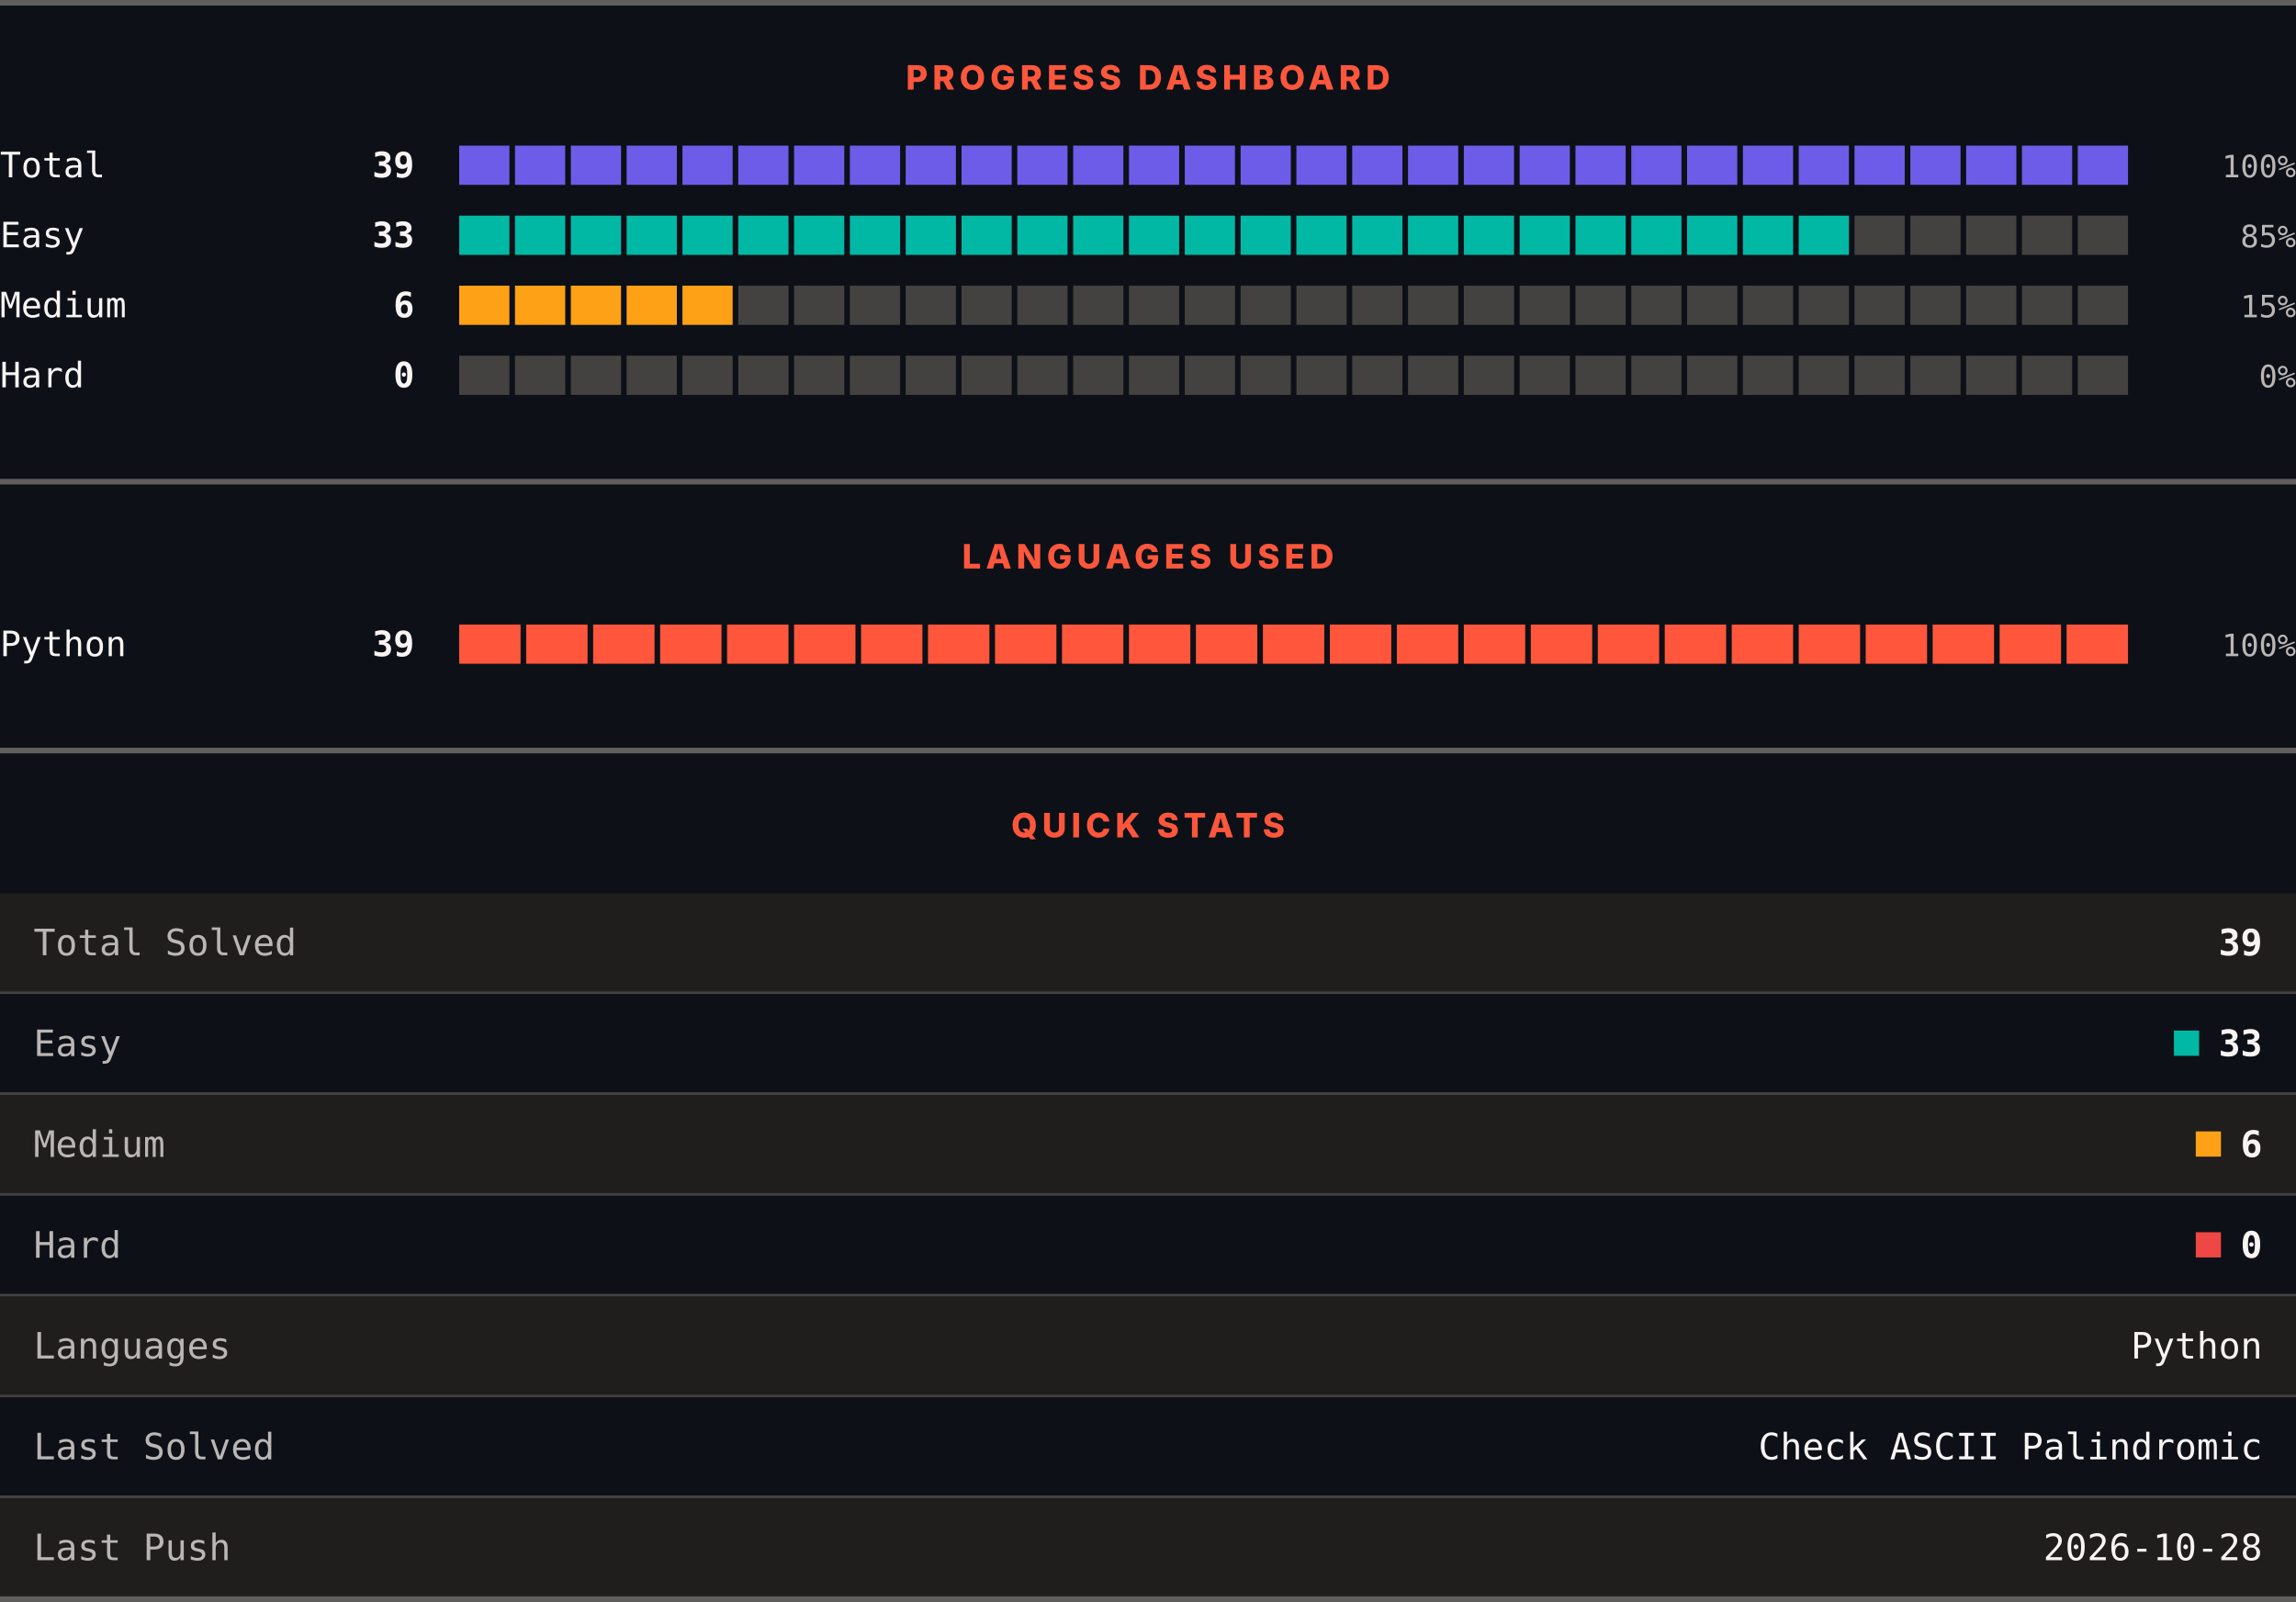
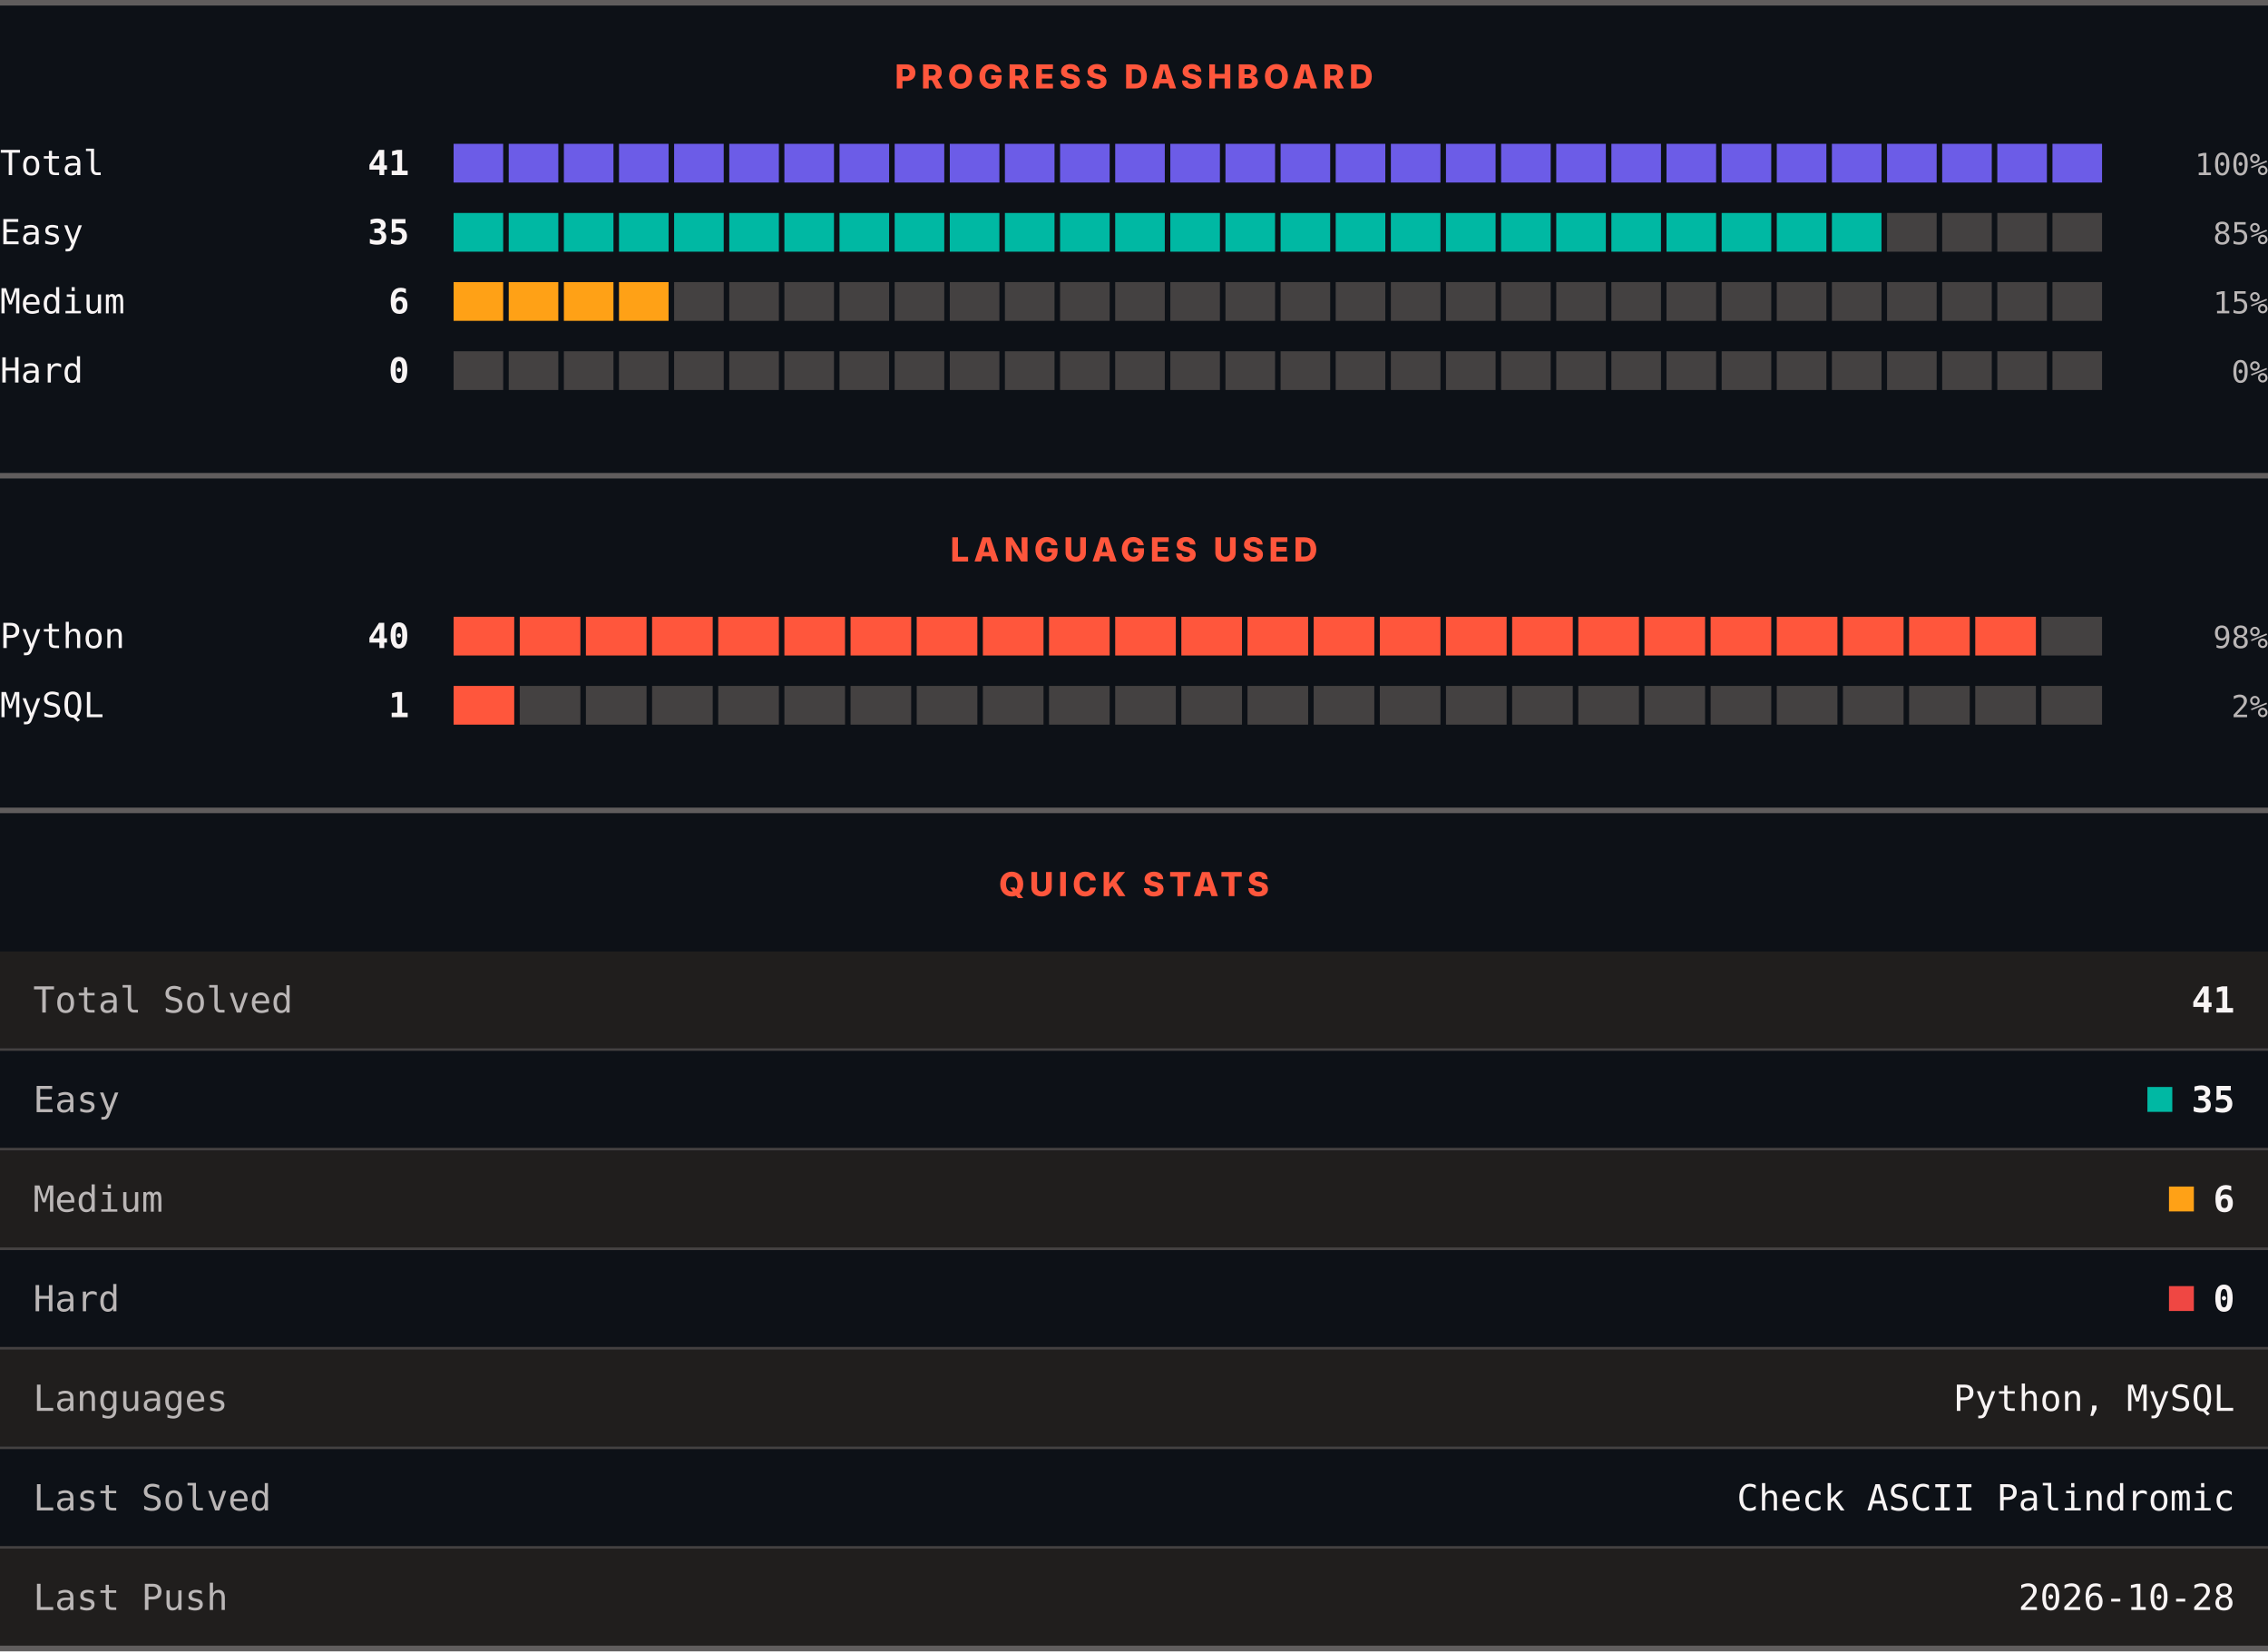
- <svg xmlns="http://www.w3.org/2000/svg" width="820" height="572" viewBox="0 0 820 572" role="img" aria-label="LeetCode progress, languages and quick stats">
-   <rect width="820" height="572" fill="#0d1117" />
+ <svg xmlns="http://www.w3.org/2000/svg" width="820" height="597" viewBox="0 0 820 597" role="img" aria-label="LeetCode progress, languages and quick stats">
+   <rect width="820" height="597" fill="#0d1117" />
  <rect x="0" y="0" width="820" height="2" fill="#605d5d" />
  <text x="410" y="32" text-anchor="middle" font-family="Archivo, system-ui, -apple-system, Segoe UI, sans-serif" font-size="12" font-weight="800" letter-spacing="1.68" fill="#ff563c">PROGRESS DASHBOARD</text>
  <text x="0" y="63.3" font-family="ui-monospace, SFMono-Regular, Menlo, Consolas, monospace" font-size="12.5" fill="#f8f4f4">Total</text>
-   <text x="148" y="63.3" text-anchor="end" font-family="ui-monospace, SFMono-Regular, Menlo, Consolas, monospace" font-size="12.5" font-weight="700" fill="#f8f4f4">39</text>
+   <text x="148" y="63.3" text-anchor="end" font-family="ui-monospace, SFMono-Regular, Menlo, Consolas, monospace" font-size="12.5" font-weight="700" fill="#f8f4f4">41</text>
  <rect x="164.00" y="52" width="17.93" height="14" fill="#6c5ce7" />
  <rect x="183.93" y="52" width="17.93" height="14" fill="#6c5ce7" />
  <rect x="203.87" y="52" width="17.93" height="14" fill="#6c5ce7" />
  <rect x="223.80" y="52" width="17.93" height="14" fill="#6c5ce7" />
  <rect x="243.73" y="52" width="17.93" height="14" fill="#6c5ce7" />
  <rect x="263.67" y="52" width="17.93" height="14" fill="#6c5ce7" />
  <rect x="283.60" y="52" width="17.93" height="14" fill="#6c5ce7" />
  <rect x="303.53" y="52" width="17.93" height="14" fill="#6c5ce7" />
  <rect x="323.47" y="52" width="17.93" height="14" fill="#6c5ce7" />
  <rect x="343.40" y="52" width="17.93" height="14" fill="#6c5ce7" />
  <rect x="363.33" y="52" width="17.93" height="14" fill="#6c5ce7" />
  <rect x="383.27" y="52" width="17.93" height="14" fill="#6c5ce7" />
  <rect x="403.20" y="52" width="17.93" height="14" fill="#6c5ce7" />
  <rect x="423.13" y="52" width="17.93" height="14" fill="#6c5ce7" />
  <rect x="443.07" y="52" width="17.93" height="14" fill="#6c5ce7" />
  <rect x="463.00" y="52" width="17.93" height="14" fill="#6c5ce7" />
  <rect x="482.93" y="52" width="17.93" height="14" fill="#6c5ce7" />
  <rect x="502.87" y="52" width="17.93" height="14" fill="#6c5ce7" />
  <rect x="522.80" y="52" width="17.93" height="14" fill="#6c5ce7" />
  <rect x="542.73" y="52" width="17.93" height="14" fill="#6c5ce7" />
  <rect x="562.67" y="52" width="17.93" height="14" fill="#6c5ce7" />
  <rect x="582.60" y="52" width="17.93" height="14" fill="#6c5ce7" />
  <rect x="602.53" y="52" width="17.93" height="14" fill="#6c5ce7" />
  <rect x="622.47" y="52" width="17.93" height="14" fill="#6c5ce7" />
  <rect x="642.40" y="52" width="17.93" height="14" fill="#6c5ce7" />
  <rect x="662.33" y="52" width="17.93" height="14" fill="#6c5ce7" />
  <rect x="682.27" y="52" width="17.93" height="14" fill="#6c5ce7" />
  <rect x="702.20" y="52" width="17.93" height="14" fill="#6c5ce7" />
  <rect x="722.13" y="52" width="17.93" height="14" fill="#6c5ce7" />
  <rect x="742.07" y="52" width="17.93" height="14" fill="#6c5ce7" />
  <text x="820" y="63.3" text-anchor="end" font-family="ui-monospace, SFMono-Regular, Menlo, Consolas, monospace" font-size="11" fill="#bab6b6">100%</text>
  <text x="0" y="88.3" font-family="ui-monospace, SFMono-Regular, Menlo, Consolas, monospace" font-size="12.5" fill="#f8f4f4">Easy</text>
-   <text x="148" y="88.3" text-anchor="end" font-family="ui-monospace, SFMono-Regular, Menlo, Consolas, monospace" font-size="12.5" font-weight="700" fill="#f8f4f4">33</text>
+   <text x="148" y="88.3" text-anchor="end" font-family="ui-monospace, SFMono-Regular, Menlo, Consolas, monospace" font-size="12.5" font-weight="700" fill="#f8f4f4">35</text>
  <rect x="164.00" y="77" width="17.93" height="14" fill="#00b8a3" />
  <rect x="183.93" y="77" width="17.93" height="14" fill="#00b8a3" />
  <rect x="203.87" y="77" width="17.93" height="14" fill="#00b8a3" />
  <rect x="223.80" y="77" width="17.93" height="14" fill="#00b8a3" />
  <rect x="243.73" y="77" width="17.93" height="14" fill="#00b8a3" />
  <rect x="263.67" y="77" width="17.93" height="14" fill="#00b8a3" />
  <rect x="283.60" y="77" width="17.93" height="14" fill="#00b8a3" />
  <rect x="303.53" y="77" width="17.93" height="14" fill="#00b8a3" />
  <rect x="323.47" y="77" width="17.93" height="14" fill="#00b8a3" />
  <rect x="343.40" y="77" width="17.93" height="14" fill="#00b8a3" />
  <rect x="363.33" y="77" width="17.93" height="14" fill="#00b8a3" />
  <rect x="383.27" y="77" width="17.93" height="14" fill="#00b8a3" />
  <rect x="403.20" y="77" width="17.93" height="14" fill="#00b8a3" />
  <rect x="423.13" y="77" width="17.93" height="14" fill="#00b8a3" />
  <rect x="443.07" y="77" width="17.93" height="14" fill="#00b8a3" />
  <rect x="463.00" y="77" width="17.93" height="14" fill="#00b8a3" />
  <rect x="482.93" y="77" width="17.93" height="14" fill="#00b8a3" />
  <rect x="502.87" y="77" width="17.93" height="14" fill="#00b8a3" />
  <rect x="522.80" y="77" width="17.93" height="14" fill="#00b8a3" />
  <rect x="542.73" y="77" width="17.93" height="14" fill="#00b8a3" />
  <rect x="562.67" y="77" width="17.93" height="14" fill="#00b8a3" />
  <rect x="582.60" y="77" width="17.93" height="14" fill="#00b8a3" />
  <rect x="602.53" y="77" width="17.93" height="14" fill="#00b8a3" />
  <rect x="622.47" y="77" width="17.93" height="14" fill="#00b8a3" />
  <rect x="642.40" y="77" width="17.93" height="14" fill="#00b8a3" />
-   <rect x="662.33" y="77" width="17.93" height="14" fill="#444141" />
+   <rect x="662.33" y="77" width="17.93" height="14" fill="#00b8a3" />
  <rect x="682.27" y="77" width="17.93" height="14" fill="#444141" />
  <rect x="702.20" y="77" width="17.93" height="14" fill="#444141" />
  <rect x="722.13" y="77" width="17.93" height="14" fill="#444141" />
  <rect x="742.07" y="77" width="17.93" height="14" fill="#444141" />
  <text x="820" y="88.3" text-anchor="end" font-family="ui-monospace, SFMono-Regular, Menlo, Consolas, monospace" font-size="11" fill="#bab6b6">85%</text>
  <text x="0" y="113.3" font-family="ui-monospace, SFMono-Regular, Menlo, Consolas, monospace" font-size="12.5" fill="#f8f4f4">Medium</text>
  <text x="148" y="113.3" text-anchor="end" font-family="ui-monospace, SFMono-Regular, Menlo, Consolas, monospace" font-size="12.5" font-weight="700" fill="#f8f4f4">6</text>
  <rect x="164.00" y="102" width="17.93" height="14" fill="#ffa116" />
  <rect x="183.93" y="102" width="17.93" height="14" fill="#ffa116" />
  <rect x="203.87" y="102" width="17.93" height="14" fill="#ffa116" />
  <rect x="223.80" y="102" width="17.93" height="14" fill="#ffa116" />
-   <rect x="243.73" y="102" width="17.93" height="14" fill="#ffa116" />
+   <rect x="243.73" y="102" width="17.93" height="14" fill="#444141" />
  <rect x="263.67" y="102" width="17.93" height="14" fill="#444141" />
  <rect x="283.60" y="102" width="17.93" height="14" fill="#444141" />
  <rect x="303.53" y="102" width="17.93" height="14" fill="#444141" />
  <rect x="323.47" y="102" width="17.93" height="14" fill="#444141" />
  <rect x="343.40" y="102" width="17.93" height="14" fill="#444141" />
  <rect x="363.33" y="102" width="17.93" height="14" fill="#444141" />
  <rect x="383.27" y="102" width="17.93" height="14" fill="#444141" />
  <rect x="403.20" y="102" width="17.93" height="14" fill="#444141" />
  <rect x="423.13" y="102" width="17.93" height="14" fill="#444141" />
  <rect x="443.07" y="102" width="17.93" height="14" fill="#444141" />
  <rect x="463.00" y="102" width="17.93" height="14" fill="#444141" />
  <rect x="482.93" y="102" width="17.93" height="14" fill="#444141" />
  <rect x="502.87" y="102" width="17.93" height="14" fill="#444141" />
  <rect x="522.80" y="102" width="17.93" height="14" fill="#444141" />
  <rect x="542.73" y="102" width="17.93" height="14" fill="#444141" />
  <rect x="562.67" y="102" width="17.93" height="14" fill="#444141" />
  <rect x="582.60" y="102" width="17.93" height="14" fill="#444141" />
  <rect x="602.53" y="102" width="17.93" height="14" fill="#444141" />
  <rect x="622.47" y="102" width="17.93" height="14" fill="#444141" />
  <rect x="642.40" y="102" width="17.93" height="14" fill="#444141" />
  <rect x="662.33" y="102" width="17.93" height="14" fill="#444141" />
  <rect x="682.27" y="102" width="17.93" height="14" fill="#444141" />
  <rect x="702.20" y="102" width="17.93" height="14" fill="#444141" />
  <rect x="722.13" y="102" width="17.93" height="14" fill="#444141" />
  <rect x="742.07" y="102" width="17.93" height="14" fill="#444141" />
  <text x="820" y="113.3" text-anchor="end" font-family="ui-monospace, SFMono-Regular, Menlo, Consolas, monospace" font-size="11" fill="#bab6b6">15%</text>
  <text x="0" y="138.3" font-family="ui-monospace, SFMono-Regular, Menlo, Consolas, monospace" font-size="12.5" fill="#f8f4f4">Hard</text>
  <text x="148" y="138.3" text-anchor="end" font-family="ui-monospace, SFMono-Regular, Menlo, Consolas, monospace" font-size="12.5" font-weight="700" fill="#f8f4f4">0</text>
  <rect x="164.00" y="127" width="17.93" height="14" fill="#444141" />
  <rect x="183.93" y="127" width="17.93" height="14" fill="#444141" />
  <rect x="203.87" y="127" width="17.93" height="14" fill="#444141" />
  <rect x="223.80" y="127" width="17.93" height="14" fill="#444141" />
  <rect x="243.73" y="127" width="17.93" height="14" fill="#444141" />
  <rect x="263.67" y="127" width="17.93" height="14" fill="#444141" />
  <rect x="283.60" y="127" width="17.93" height="14" fill="#444141" />
  <rect x="303.53" y="127" width="17.93" height="14" fill="#444141" />
  <rect x="323.47" y="127" width="17.93" height="14" fill="#444141" />
  <rect x="343.40" y="127" width="17.93" height="14" fill="#444141" />
  <rect x="363.33" y="127" width="17.93" height="14" fill="#444141" />
  <rect x="383.27" y="127" width="17.93" height="14" fill="#444141" />
  <rect x="403.20" y="127" width="17.93" height="14" fill="#444141" />
  <rect x="423.13" y="127" width="17.93" height="14" fill="#444141" />
  <rect x="443.07" y="127" width="17.93" height="14" fill="#444141" />
  <rect x="463.00" y="127" width="17.93" height="14" fill="#444141" />
  <rect x="482.93" y="127" width="17.93" height="14" fill="#444141" />
  <rect x="502.87" y="127" width="17.93" height="14" fill="#444141" />
  <rect x="522.80" y="127" width="17.93" height="14" fill="#444141" />
  <rect x="542.73" y="127" width="17.93" height="14" fill="#444141" />
  <rect x="562.67" y="127" width="17.93" height="14" fill="#444141" />
  <rect x="582.60" y="127" width="17.93" height="14" fill="#444141" />
  <rect x="602.53" y="127" width="17.93" height="14" fill="#444141" />
  <rect x="622.47" y="127" width="17.93" height="14" fill="#444141" />
  <rect x="642.40" y="127" width="17.93" height="14" fill="#444141" />
  <rect x="662.33" y="127" width="17.93" height="14" fill="#444141" />
  <rect x="682.27" y="127" width="17.93" height="14" fill="#444141" />
  <rect x="702.20" y="127" width="17.93" height="14" fill="#444141" />
  <rect x="722.13" y="127" width="17.93" height="14" fill="#444141" />
  <rect x="742.07" y="127" width="17.93" height="14" fill="#444141" />
  <text x="820" y="138.3" text-anchor="end" font-family="ui-monospace, SFMono-Regular, Menlo, Consolas, monospace" font-size="11" fill="#bab6b6">0%</text>
  <rect x="0" y="171" width="820" height="2" fill="#605d5d" />
  <text x="410" y="203" text-anchor="middle" font-family="Archivo, system-ui, -apple-system, Segoe UI, sans-serif" font-size="12" font-weight="800" letter-spacing="1.68" fill="#ff563c">LANGUAGES USED</text>
  <text x="0" y="234.3" font-family="ui-monospace, SFMono-Regular, Menlo, Consolas, monospace" font-size="12.5" fill="#f8f4f4">Python</text>
-   <text x="148" y="234.3" text-anchor="end" font-family="ui-monospace, SFMono-Regular, Menlo, Consolas, monospace" font-size="12.5" font-weight="700" fill="#f8f4f4">39</text>
+   <text x="148" y="234.3" text-anchor="end" font-family="ui-monospace, SFMono-Regular, Menlo, Consolas, monospace" font-size="12.5" font-weight="700" fill="#f8f4f4">40</text>
  <rect x="164.00" y="223" width="21.92" height="14" fill="#ff563c" />
  <rect x="187.92" y="223" width="21.92" height="14" fill="#ff563c" />
  <rect x="211.84" y="223" width="21.92" height="14" fill="#ff563c" />
  <rect x="235.76" y="223" width="21.92" height="14" fill="#ff563c" />
  <rect x="259.68" y="223" width="21.92" height="14" fill="#ff563c" />
  <rect x="283.60" y="223" width="21.92" height="14" fill="#ff563c" />
  <rect x="307.52" y="223" width="21.92" height="14" fill="#ff563c" />
  <rect x="331.44" y="223" width="21.92" height="14" fill="#ff563c" />
  <rect x="355.36" y="223" width="21.92" height="14" fill="#ff563c" />
  <rect x="379.28" y="223" width="21.92" height="14" fill="#ff563c" />
  <rect x="403.20" y="223" width="21.92" height="14" fill="#ff563c" />
  <rect x="427.12" y="223" width="21.92" height="14" fill="#ff563c" />
  <rect x="451.04" y="223" width="21.92" height="14" fill="#ff563c" />
  <rect x="474.96" y="223" width="21.92" height="14" fill="#ff563c" />
  <rect x="498.88" y="223" width="21.92" height="14" fill="#ff563c" />
  <rect x="522.80" y="223" width="21.92" height="14" fill="#ff563c" />
  <rect x="546.72" y="223" width="21.92" height="14" fill="#ff563c" />
  <rect x="570.64" y="223" width="21.92" height="14" fill="#ff563c" />
  <rect x="594.56" y="223" width="21.92" height="14" fill="#ff563c" />
  <rect x="618.48" y="223" width="21.92" height="14" fill="#ff563c" />
  <rect x="642.40" y="223" width="21.92" height="14" fill="#ff563c" />
  <rect x="666.32" y="223" width="21.92" height="14" fill="#ff563c" />
  <rect x="690.24" y="223" width="21.92" height="14" fill="#ff563c" />
  <rect x="714.16" y="223" width="21.92" height="14" fill="#ff563c" />
-   <rect x="738.08" y="223" width="21.92" height="14" fill="#ff563c" />
-   <text x="820" y="234.3" text-anchor="end" font-family="ui-monospace, SFMono-Regular, Menlo, Consolas, monospace" font-size="11" fill="#bab6b6">100%</text>
-   <rect x="0" y="267" width="820" height="2" fill="#605d5d" />
-   <text x="410" y="299" text-anchor="middle" font-family="Archivo, system-ui, -apple-system, Segoe UI, sans-serif" font-size="12" font-weight="800" letter-spacing="1.68" fill="#ff563c">QUICK STATS</text>
-   <rect x="0" y="319" width="820" height="35" fill="#201e1d" />
-   <text x="12" y="341.1" font-family="ui-monospace, SFMono-Regular, Menlo, Consolas, monospace" font-size="13" fill="#bab6b6">Total Solved</text>
-   <text x="808" y="341.1" text-anchor="end" font-family="ui-monospace, SFMono-Regular, Menlo, Consolas, monospace" font-size="13" font-weight="700" fill="#f8f4f4">39</text>
-   <rect x="0" y="354" width="820" height="1" fill="#444141" />
-   <rect x="0" y="355" width="820" height="35" fill="#0d1117" />
-   <text x="12" y="377.1" font-family="ui-monospace, SFMono-Regular, Menlo, Consolas, monospace" font-size="13" fill="#bab6b6">Easy</text>
-   <rect x="776.4" y="368" width="9" height="9" fill="#00b8a3" />
-   <text x="808" y="377.1" text-anchor="end" font-family="ui-monospace, SFMono-Regular, Menlo, Consolas, monospace" font-size="13" font-weight="700" fill="#f8f4f4">33</text>
-   <rect x="0" y="390" width="820" height="1" fill="#444141" />
-   <rect x="0" y="391" width="820" height="35" fill="#201e1d" />
-   <text x="12" y="413.1" font-family="ui-monospace, SFMono-Regular, Menlo, Consolas, monospace" font-size="13" fill="#bab6b6">Medium</text>
-   <rect x="784.2" y="404" width="9" height="9" fill="#ffa116" />
-   <text x="808" y="413.1" text-anchor="end" font-family="ui-monospace, SFMono-Regular, Menlo, Consolas, monospace" font-size="13" font-weight="700" fill="#f8f4f4">6</text>
-   <rect x="0" y="426" width="820" height="1" fill="#444141" />
-   <rect x="0" y="427" width="820" height="35" fill="#0d1117" />
-   <text x="12" y="449.1" font-family="ui-monospace, SFMono-Regular, Menlo, Consolas, monospace" font-size="13" fill="#bab6b6">Hard</text>
-   <rect x="784.2" y="440" width="9" height="9" fill="#ef4743" />
-   <text x="808" y="449.1" text-anchor="end" font-family="ui-monospace, SFMono-Regular, Menlo, Consolas, monospace" font-size="13" font-weight="700" fill="#f8f4f4">0</text>
-   <rect x="0" y="462" width="820" height="1" fill="#444141" />
-   <rect x="0" y="463" width="820" height="35" fill="#201e1d" />
-   <text x="12" y="485.1" font-family="ui-monospace, SFMono-Regular, Menlo, Consolas, monospace" font-size="13" fill="#bab6b6">Languages</text>
-   <text x="808" y="485.1" text-anchor="end" font-family="ui-monospace, SFMono-Regular, Menlo, Consolas, monospace" font-size="13" fill="#f8f4f4">Python</text>
-   <rect x="0" y="498" width="820" height="1" fill="#444141" />
-   <rect x="0" y="499" width="820" height="35" fill="#0d1117" />
-   <text x="12" y="521.1" font-family="ui-monospace, SFMono-Regular, Menlo, Consolas, monospace" font-size="13" fill="#bab6b6">Last Solved</text>
-   <text x="808" y="521.1" text-anchor="end" font-family="ui-monospace, SFMono-Regular, Menlo, Consolas, monospace" font-size="13" fill="#f8f4f4">Check ASCII Palindromic</text>
-   <rect x="0" y="534" width="820" height="1" fill="#444141" />
-   <rect x="0" y="535" width="820" height="35" fill="#201e1d" />
-   <text x="12" y="557.1" font-family="ui-monospace, SFMono-Regular, Menlo, Consolas, monospace" font-size="13" fill="#bab6b6">Last Push</text>
-   <text x="808" y="557.1" text-anchor="end" font-family="ui-monospace, SFMono-Regular, Menlo, Consolas, monospace" font-size="13" fill="#f8f4f4">2026-10-28</text>
-   <rect x="0" y="570" width="820" height="2" fill="#605d5d" />
+   <rect x="738.08" y="223" width="21.92" height="14" fill="#444141" />
+   <text x="820" y="234.3" text-anchor="end" font-family="ui-monospace, SFMono-Regular, Menlo, Consolas, monospace" font-size="11" fill="#bab6b6">98%</text>
+   <text x="0" y="259.3" font-family="ui-monospace, SFMono-Regular, Menlo, Consolas, monospace" font-size="12.5" fill="#f8f4f4">MySQL</text>
+   <text x="148" y="259.3" text-anchor="end" font-family="ui-monospace, SFMono-Regular, Menlo, Consolas, monospace" font-size="12.5" font-weight="700" fill="#f8f4f4">1</text>
+   <rect x="164.00" y="248" width="21.92" height="14" fill="#ff563c" />
+   <rect x="187.92" y="248" width="21.92" height="14" fill="#444141" />
+   <rect x="211.84" y="248" width="21.92" height="14" fill="#444141" />
+   <rect x="235.76" y="248" width="21.92" height="14" fill="#444141" />
+   <rect x="259.68" y="248" width="21.92" height="14" fill="#444141" />
+   <rect x="283.60" y="248" width="21.92" height="14" fill="#444141" />
+   <rect x="307.52" y="248" width="21.92" height="14" fill="#444141" />
+   <rect x="331.44" y="248" width="21.92" height="14" fill="#444141" />
+   <rect x="355.36" y="248" width="21.92" height="14" fill="#444141" />
+   <rect x="379.28" y="248" width="21.92" height="14" fill="#444141" />
+   <rect x="403.20" y="248" width="21.92" height="14" fill="#444141" />
+   <rect x="427.12" y="248" width="21.92" height="14" fill="#444141" />
+   <rect x="451.04" y="248" width="21.92" height="14" fill="#444141" />
+   <rect x="474.96" y="248" width="21.92" height="14" fill="#444141" />
+   <rect x="498.88" y="248" width="21.92" height="14" fill="#444141" />
+   <rect x="522.80" y="248" width="21.92" height="14" fill="#444141" />
+   <rect x="546.72" y="248" width="21.92" height="14" fill="#444141" />
+   <rect x="570.64" y="248" width="21.92" height="14" fill="#444141" />
+   <rect x="594.56" y="248" width="21.92" height="14" fill="#444141" />
+   <rect x="618.48" y="248" width="21.92" height="14" fill="#444141" />
+   <rect x="642.40" y="248" width="21.92" height="14" fill="#444141" />
+   <rect x="666.32" y="248" width="21.92" height="14" fill="#444141" />
+   <rect x="690.24" y="248" width="21.92" height="14" fill="#444141" />
+   <rect x="714.16" y="248" width="21.92" height="14" fill="#444141" />
+   <rect x="738.08" y="248" width="21.92" height="14" fill="#444141" />
+   <text x="820" y="259.3" text-anchor="end" font-family="ui-monospace, SFMono-Regular, Menlo, Consolas, monospace" font-size="11" fill="#bab6b6">2%</text>
+   <rect x="0" y="292" width="820" height="2" fill="#605d5d" />
+   <text x="410" y="324" text-anchor="middle" font-family="Archivo, system-ui, -apple-system, Segoe UI, sans-serif" font-size="12" font-weight="800" letter-spacing="1.68" fill="#ff563c">QUICK STATS</text>
+   <rect x="0" y="344" width="820" height="35" fill="#201e1d" />
+   <text x="12" y="366.1" font-family="ui-monospace, SFMono-Regular, Menlo, Consolas, monospace" font-size="13" fill="#bab6b6">Total Solved</text>
+   <text x="808" y="366.1" text-anchor="end" font-family="ui-monospace, SFMono-Regular, Menlo, Consolas, monospace" font-size="13" font-weight="700" fill="#f8f4f4">41</text>
+   <rect x="0" y="379" width="820" height="1" fill="#444141" />
+   <rect x="0" y="380" width="820" height="35" fill="#0d1117" />
+   <text x="12" y="402.1" font-family="ui-monospace, SFMono-Regular, Menlo, Consolas, monospace" font-size="13" fill="#bab6b6">Easy</text>
+   <rect x="776.4" y="393" width="9" height="9" fill="#00b8a3" />
+   <text x="808" y="402.1" text-anchor="end" font-family="ui-monospace, SFMono-Regular, Menlo, Consolas, monospace" font-size="13" font-weight="700" fill="#f8f4f4">35</text>
+   <rect x="0" y="415" width="820" height="1" fill="#444141" />
+   <rect x="0" y="416" width="820" height="35" fill="#201e1d" />
+   <text x="12" y="438.1" font-family="ui-monospace, SFMono-Regular, Menlo, Consolas, monospace" font-size="13" fill="#bab6b6">Medium</text>
+   <rect x="784.2" y="429" width="9" height="9" fill="#ffa116" />
+   <text x="808" y="438.1" text-anchor="end" font-family="ui-monospace, SFMono-Regular, Menlo, Consolas, monospace" font-size="13" font-weight="700" fill="#f8f4f4">6</text>
+   <rect x="0" y="451" width="820" height="1" fill="#444141" />
+   <rect x="0" y="452" width="820" height="35" fill="#0d1117" />
+   <text x="12" y="474.1" font-family="ui-monospace, SFMono-Regular, Menlo, Consolas, monospace" font-size="13" fill="#bab6b6">Hard</text>
+   <rect x="784.2" y="465" width="9" height="9" fill="#ef4743" />
+   <text x="808" y="474.1" text-anchor="end" font-family="ui-monospace, SFMono-Regular, Menlo, Consolas, monospace" font-size="13" font-weight="700" fill="#f8f4f4">0</text>
+   <rect x="0" y="487" width="820" height="1" fill="#444141" />
+   <rect x="0" y="488" width="820" height="35" fill="#201e1d" />
+   <text x="12" y="510.1" font-family="ui-monospace, SFMono-Regular, Menlo, Consolas, monospace" font-size="13" fill="#bab6b6">Languages</text>
+   <text x="808" y="510.1" text-anchor="end" font-family="ui-monospace, SFMono-Regular, Menlo, Consolas, monospace" font-size="13" fill="#f8f4f4">Python, MySQL</text>
+   <rect x="0" y="523" width="820" height="1" fill="#444141" />
+   <rect x="0" y="524" width="820" height="35" fill="#0d1117" />
+   <text x="12" y="546.1" font-family="ui-monospace, SFMono-Regular, Menlo, Consolas, monospace" font-size="13" fill="#bab6b6">Last Solved</text>
+   <text x="808" y="546.1" text-anchor="end" font-family="ui-monospace, SFMono-Regular, Menlo, Consolas, monospace" font-size="13" fill="#f8f4f4">Check ASCII Palindromic</text>
+   <rect x="0" y="559" width="820" height="1" fill="#444141" />
+   <rect x="0" y="560" width="820" height="35" fill="#201e1d" />
+   <text x="12" y="582.1" font-family="ui-monospace, SFMono-Regular, Menlo, Consolas, monospace" font-size="13" fill="#bab6b6">Last Push</text>
+   <text x="808" y="582.1" text-anchor="end" font-family="ui-monospace, SFMono-Regular, Menlo, Consolas, monospace" font-size="13" fill="#f8f4f4">2026-10-28</text>
+   <rect x="0" y="595" width="820" height="2" fill="#605d5d" />
</svg>
